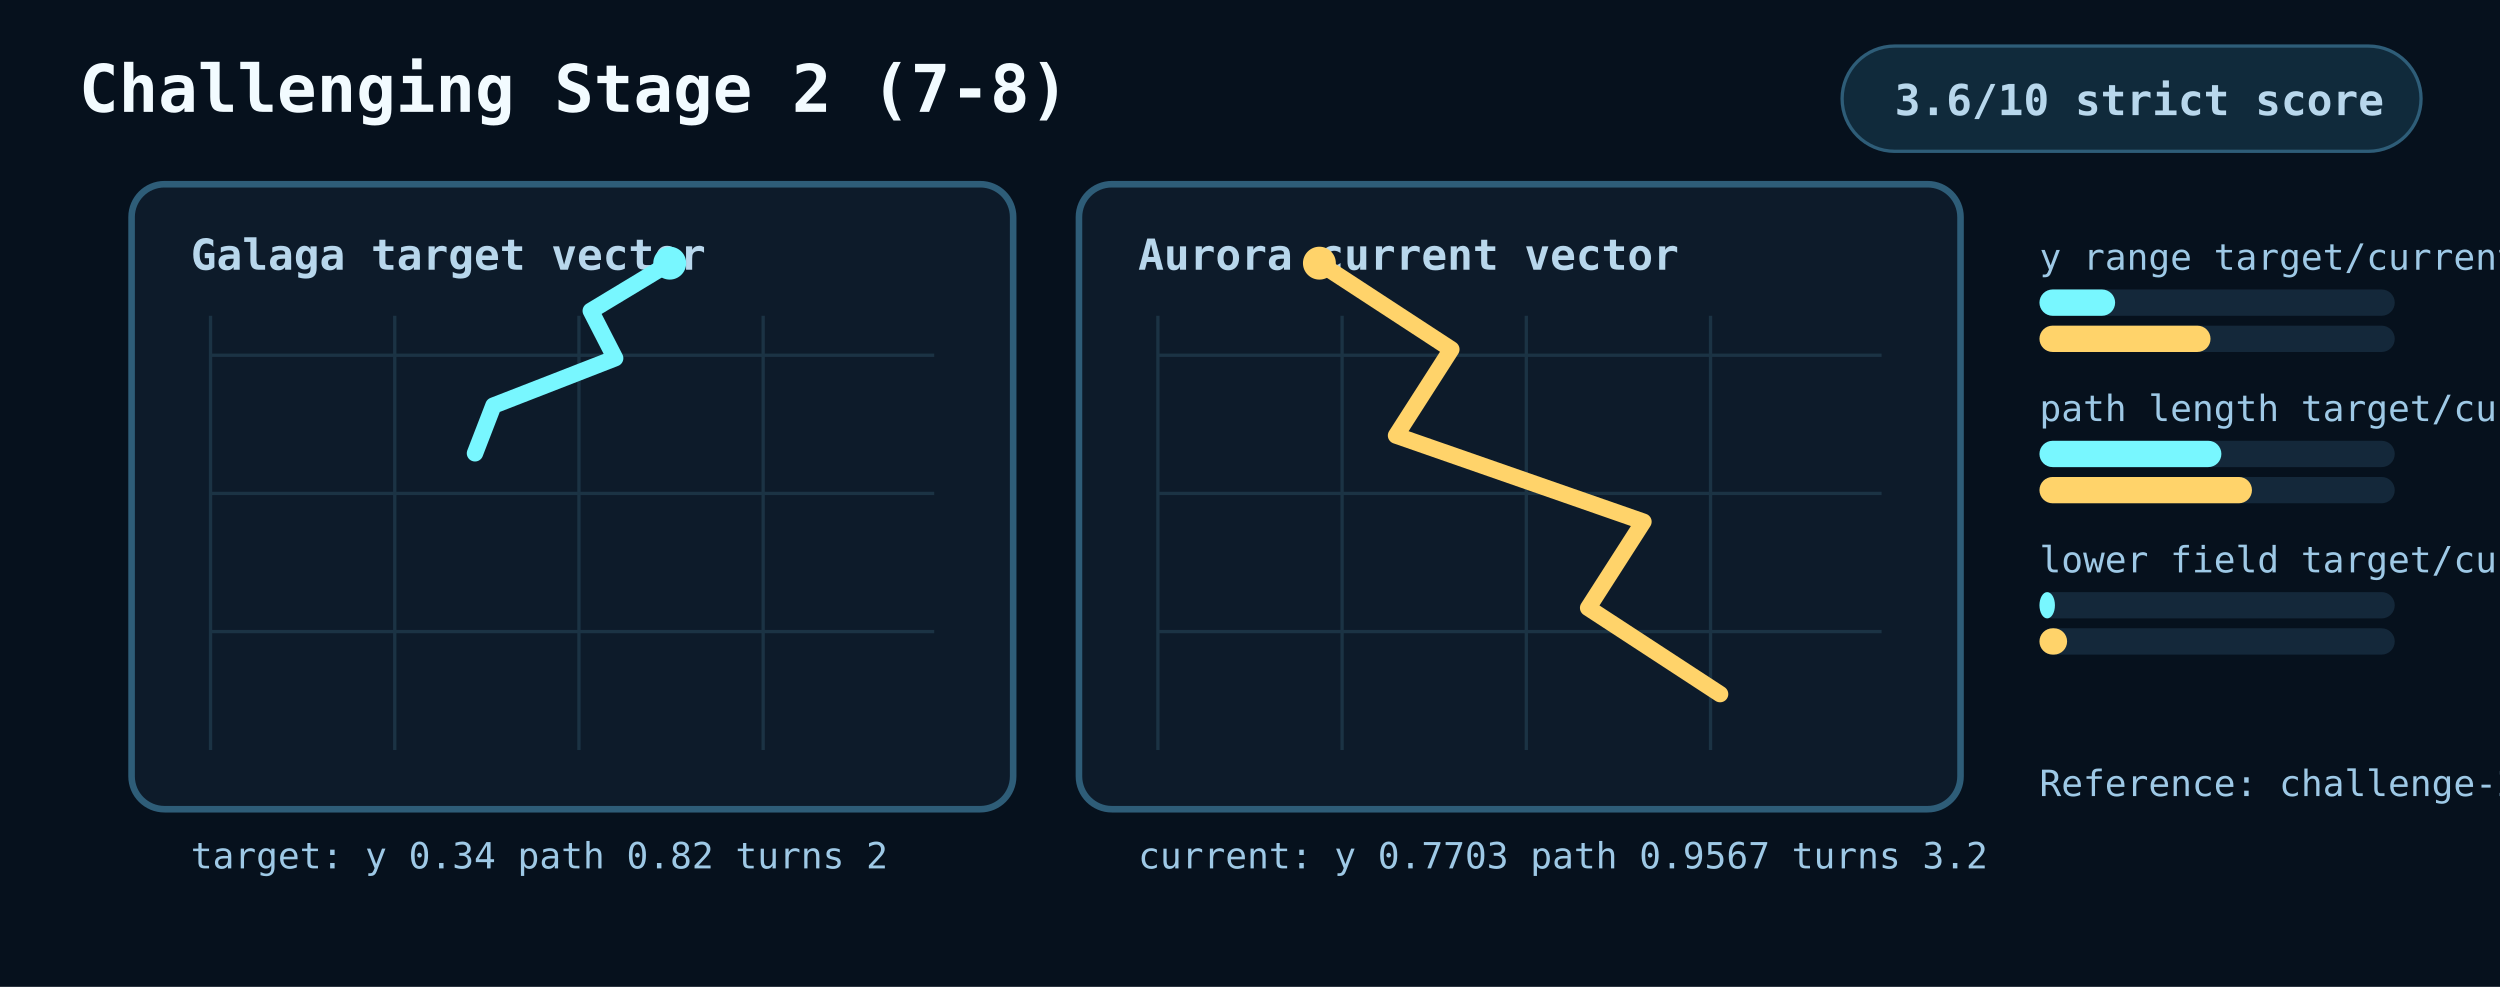
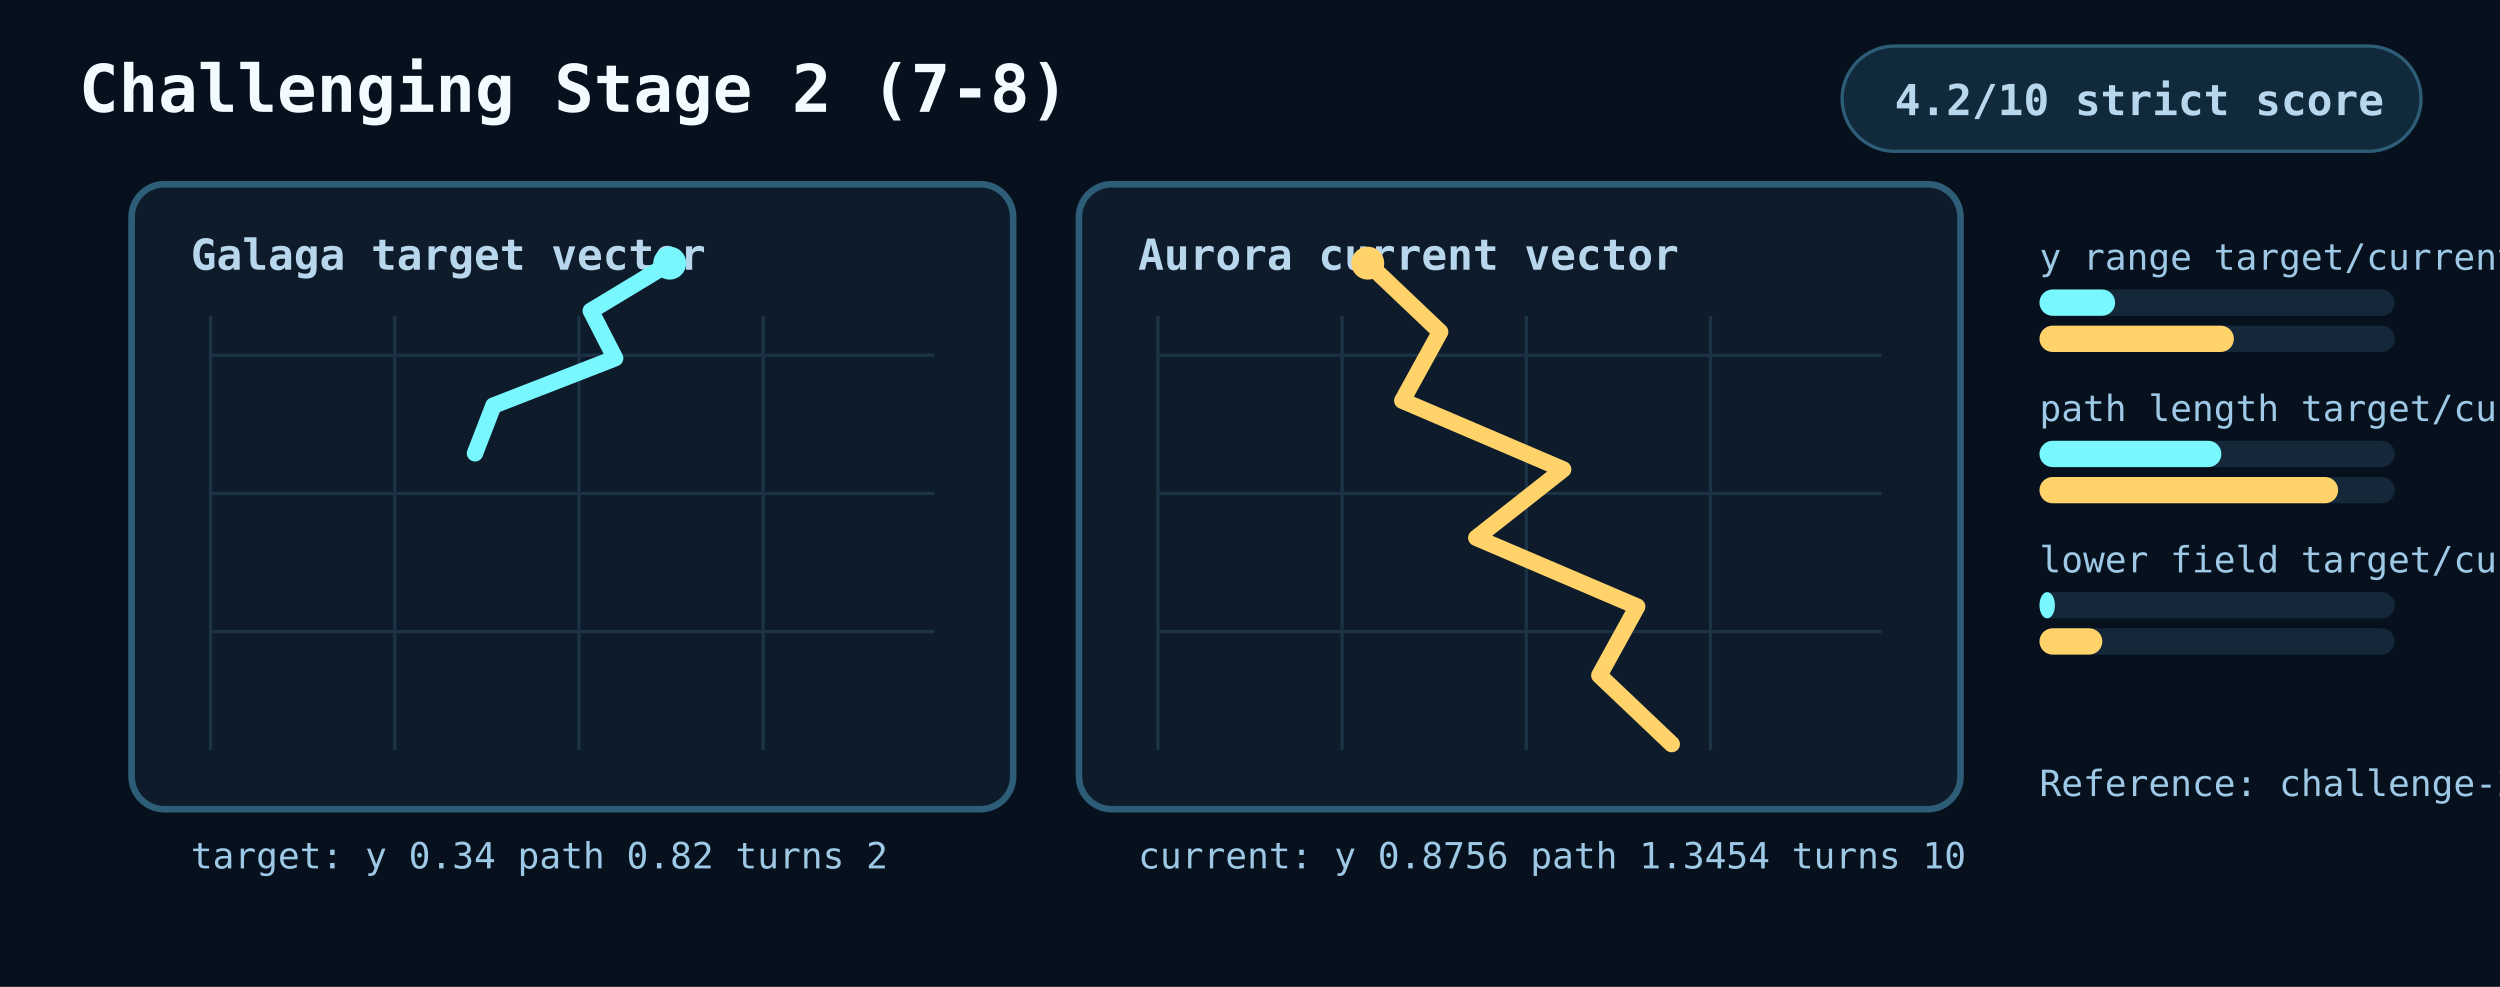
<svg xmlns="http://www.w3.org/2000/svg" width="760" height="300" viewBox="0 0 760 300" role="img" aria-labelledby="title desc">
  <style>
    .bg{fill:#06111d}.panel{fill:#0d1b2a;stroke:#2e5d78;stroke-width:2}.grid{stroke:#1b3344;stroke-width:1}.target{fill:none;stroke:#78f7ff;stroke-width:5;stroke-linecap:round;stroke-linejoin:round}.current{fill:none;stroke:#ffd36a;stroke-width:5;stroke-linecap:round;stroke-linejoin:round}.dotT{fill:#78f7ff}.dotC{fill:#ffd36a}.text{fill:#f2fbff;font:700 20px ui-monospace,Menlo,monospace}.small{fill:#b8d7ec;font:700 13px ui-monospace,Menlo,monospace}.tiny{fill:#9ec9e6;font:11px ui-monospace,Menlo,monospace}.barBg{fill:#14283a}.targetBar{fill:#78f7ff}.currentBar{fill:#ffd36a}.pill{fill:#102a3b;stroke:#2e5d78}
  </style>
  <rect class="bg" x="0" y="0" width="760" height="300" />
  <text class="text" x="24" y="34">Challenging Stage 2 (7-8)</text>
  <rect class="pill" x="560" y="14" width="176" height="32" rx="16" />
-   <text class="small" x="576" y="35">3.6/10 strict score</text>
+   <text class="small" x="576" y="35">4.2/10 strict score</text>
  <rect class="panel" x="40" y="56" width="268" height="190" rx="10" />
  <rect class="panel" x="328" y="56" width="268" height="190" rx="10" />
  <text class="small" x="58" y="82">Galaga target vector</text>
  <text class="small" x="346" y="82">Aurora current vector</text>
  <line class="grid" x1="64" y1="96" x2="64" y2="228" />
  <line class="grid" x1="352" y1="96" x2="352" y2="228" />
  <line class="grid" x1="120" y1="96" x2="120" y2="228" />
  <line class="grid" x1="408" y1="96" x2="408" y2="228" />
  <line class="grid" x1="176" y1="96" x2="176" y2="228" />
  <line class="grid" x1="464" y1="96" x2="464" y2="228" />
  <line class="grid" x1="232" y1="96" x2="232" y2="228" />
  <line class="grid" x1="520" y1="96" x2="520" y2="228" />
  <line class="grid" x1="64" y1="108" x2="284" y2="108" />
  <line class="grid" x1="352" y1="108" x2="572" y2="108" />
  <line class="grid" x1="64" y1="150" x2="284" y2="150" />
  <line class="grid" x1="352" y1="150" x2="572" y2="150" />
  <line class="grid" x1="64" y1="192" x2="284" y2="192" />
  <line class="grid" x1="352" y1="192" x2="572" y2="192" />
  <polyline class="target" points="203.6,80 179.6,94.5 187,108.9 150,123.3 144.4,137.8" />
-   <polyline class="current" points="401.1,80 441.2,106.2 424.4,132.4 499.6,158.6 482.8,184.8 522.9,211" />
+   <polyline class="current" points="415.8,80 437.8,100.9 426.3,121.8 475.2,142.7 448.8,163.5 497.7,184.4 486.2,205.3 508.2,226.2" />
  <circle class="dotT" cx="203.6" cy="80" r="5" />
-   <circle class="dotC" cx="401.1" cy="80" r="5" />
+   <circle class="dotC" cx="415.8" cy="80" r="5" />
  <text class="tiny" x="58" y="264">target: y 0.34 path 0.82 turns 2</text>
-   <text class="tiny" x="346" y="264">current: y 0.7703 path 0.9567 turns 3.2</text>
+   <text class="tiny" x="346" y="264">current: y 0.8756 path 1.3454 turns 10</text>
  <g>
    <text x="620" y="82" class="tiny">y range target/current</text>
    <rect x="620" y="88" width="108" height="8" rx="4" class="barBg" />
    <rect x="620" y="88" width="23" height="8" rx="4" class="targetBar" />
    <rect x="620" y="99" width="108" height="8" rx="4" class="barBg" />
-     <rect x="620" y="99" width="52" height="8" rx="4" class="currentBar" />
+     <rect x="620" y="99" width="59.1" height="8" rx="4" class="currentBar" />
  </g>
  <g>
    <text x="620" y="128" class="tiny">path length target/current</text>
    <rect x="620" y="134" width="108" height="8" rx="4" class="barBg" />
    <rect x="620" y="134" width="55.3" height="8" rx="4" class="targetBar" />
    <rect x="620" y="145" width="108" height="8" rx="4" class="barBg" />
-     <rect x="620" y="145" width="64.6" height="8" rx="4" class="currentBar" />
+     <rect x="620" y="145" width="90.8" height="8" rx="4" class="currentBar" />
  </g>
  <g>
    <text x="620" y="174" class="tiny">lower field target/current</text>
    <rect x="620" y="180" width="108" height="8" rx="4" class="barBg" />
    <rect x="620" y="180" width="4.7" height="8" rx="4" class="targetBar" />
    <rect x="620" y="191" width="108" height="8" rx="4" class="barBg" />
-     <rect x="620" y="191" width="8.4" height="8" rx="4" class="currentBar" />
+     <rect x="620" y="191" width="19.1" height="8" rx="4" class="currentBar" />
  </g>
  <text class="tiny" x="620" y="242">Reference: challenge-2-arrival-group-1</text>
</svg>
